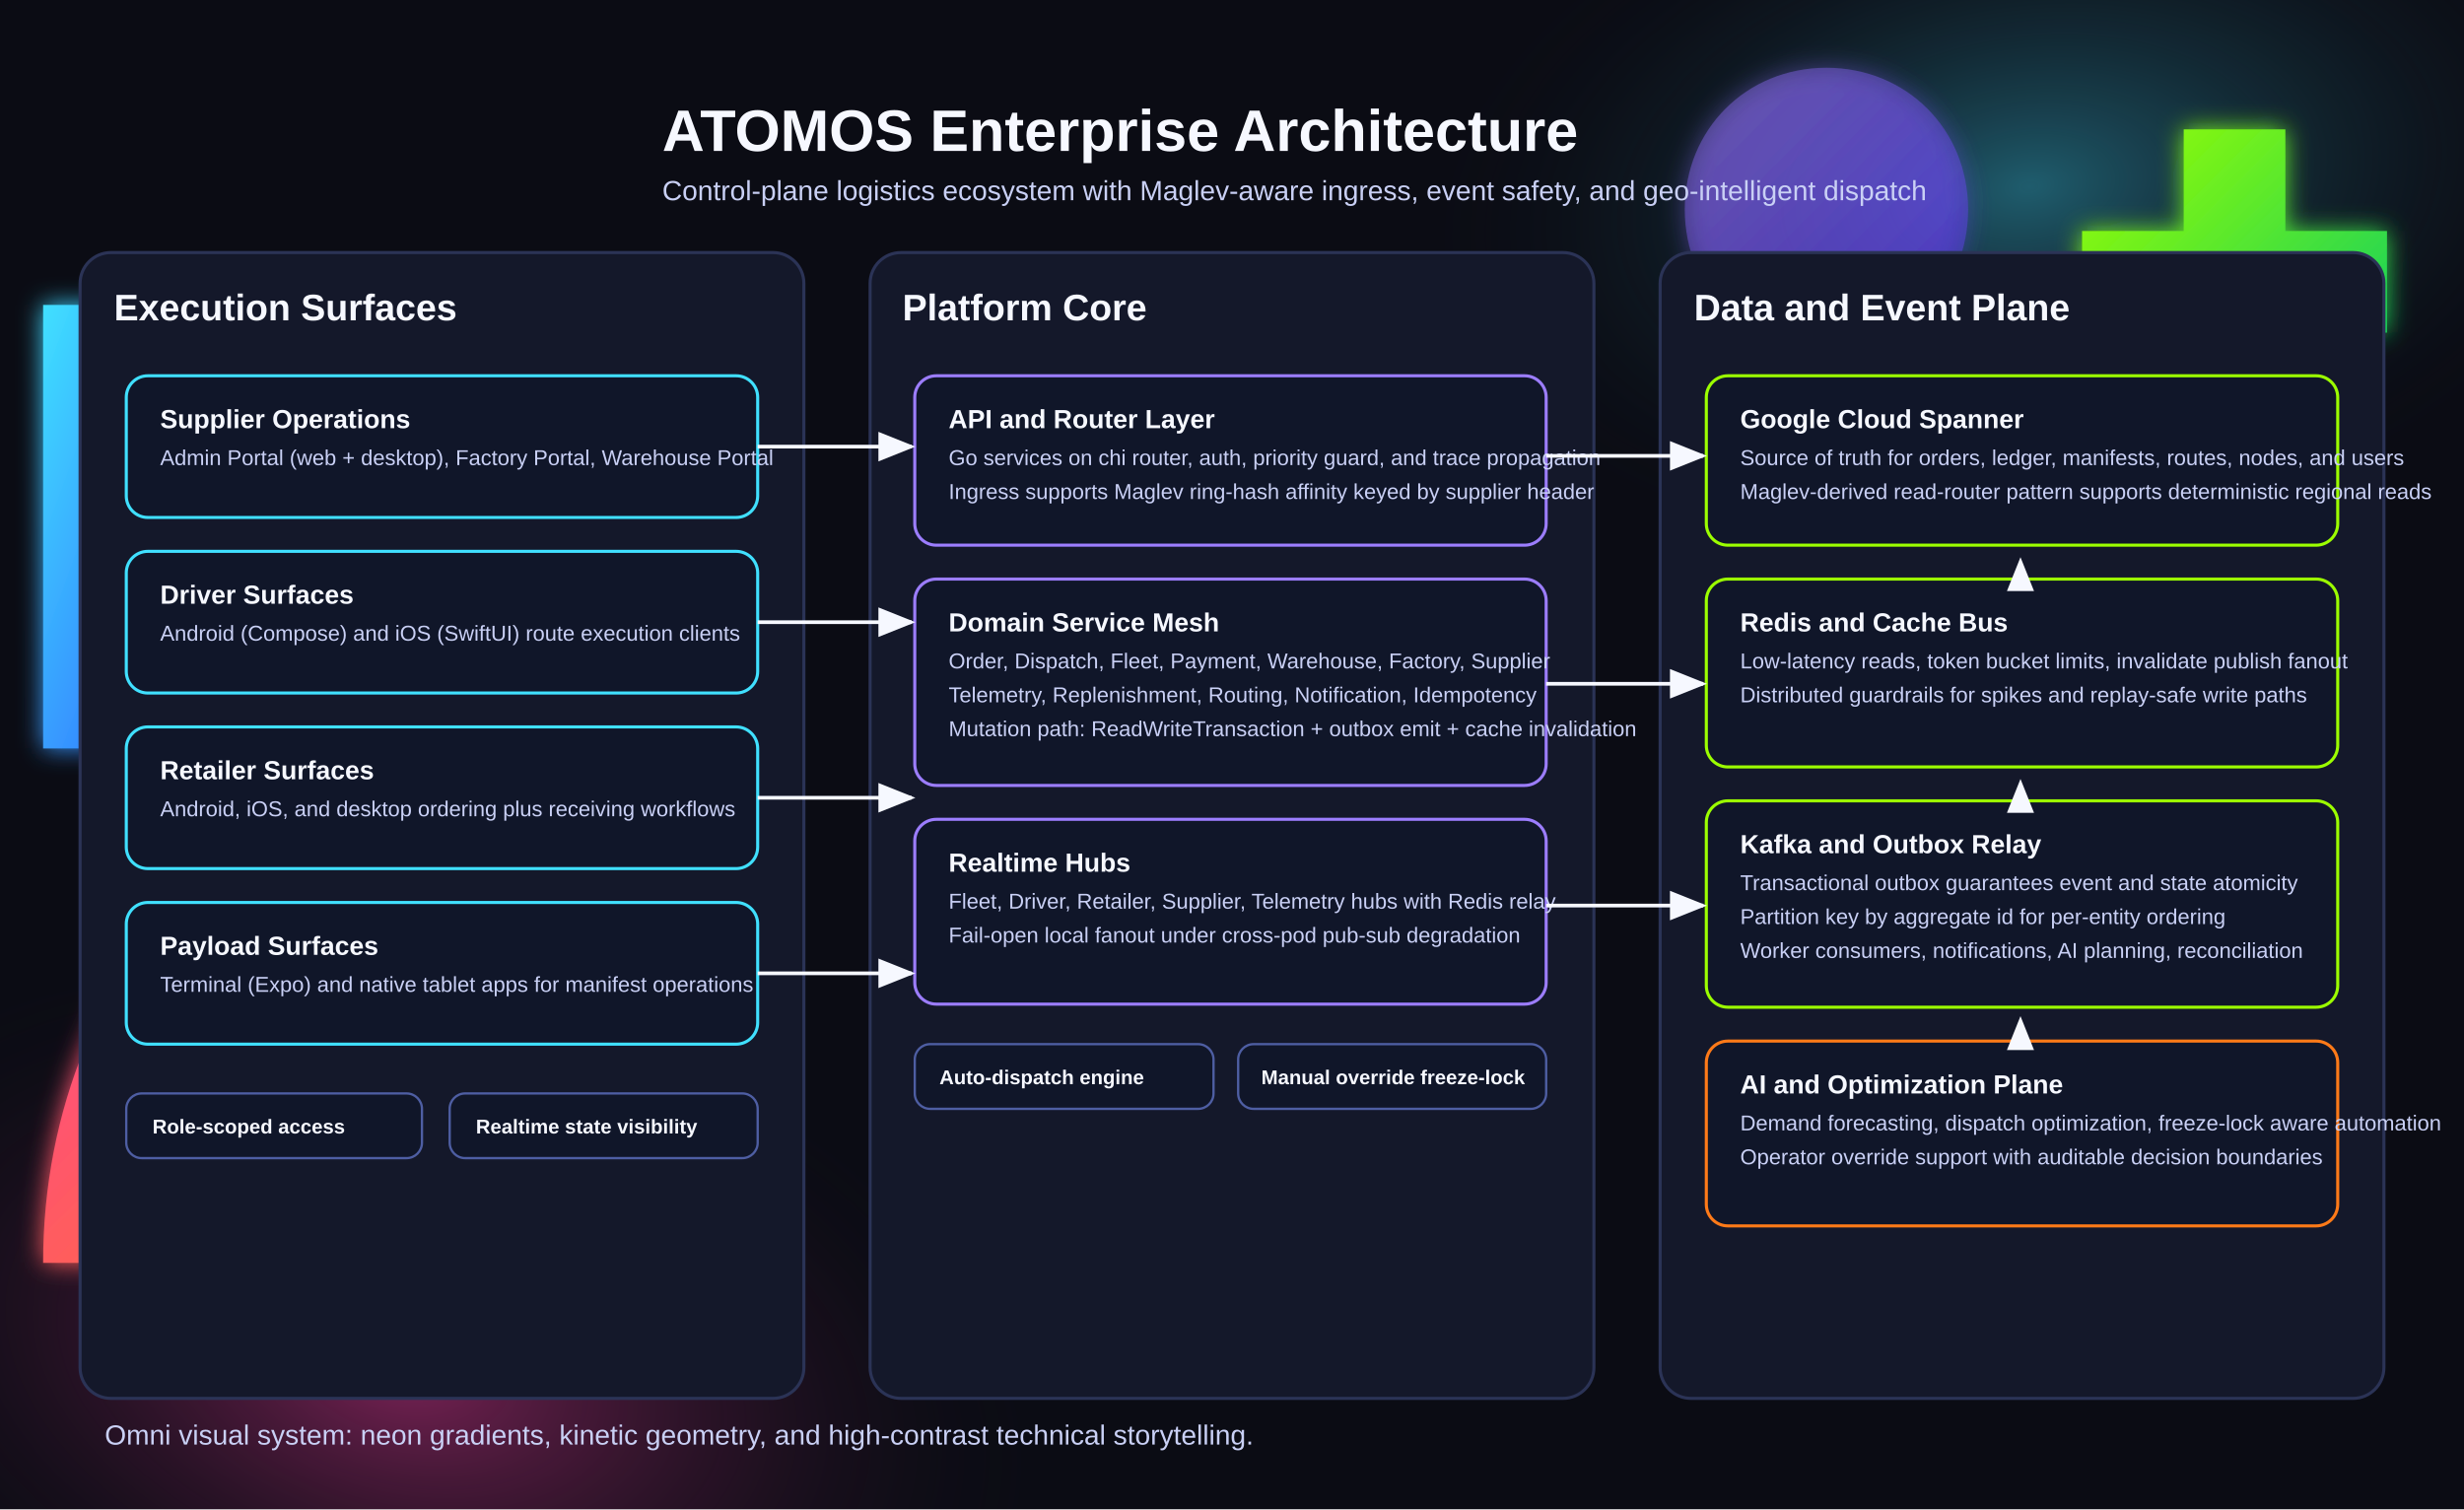
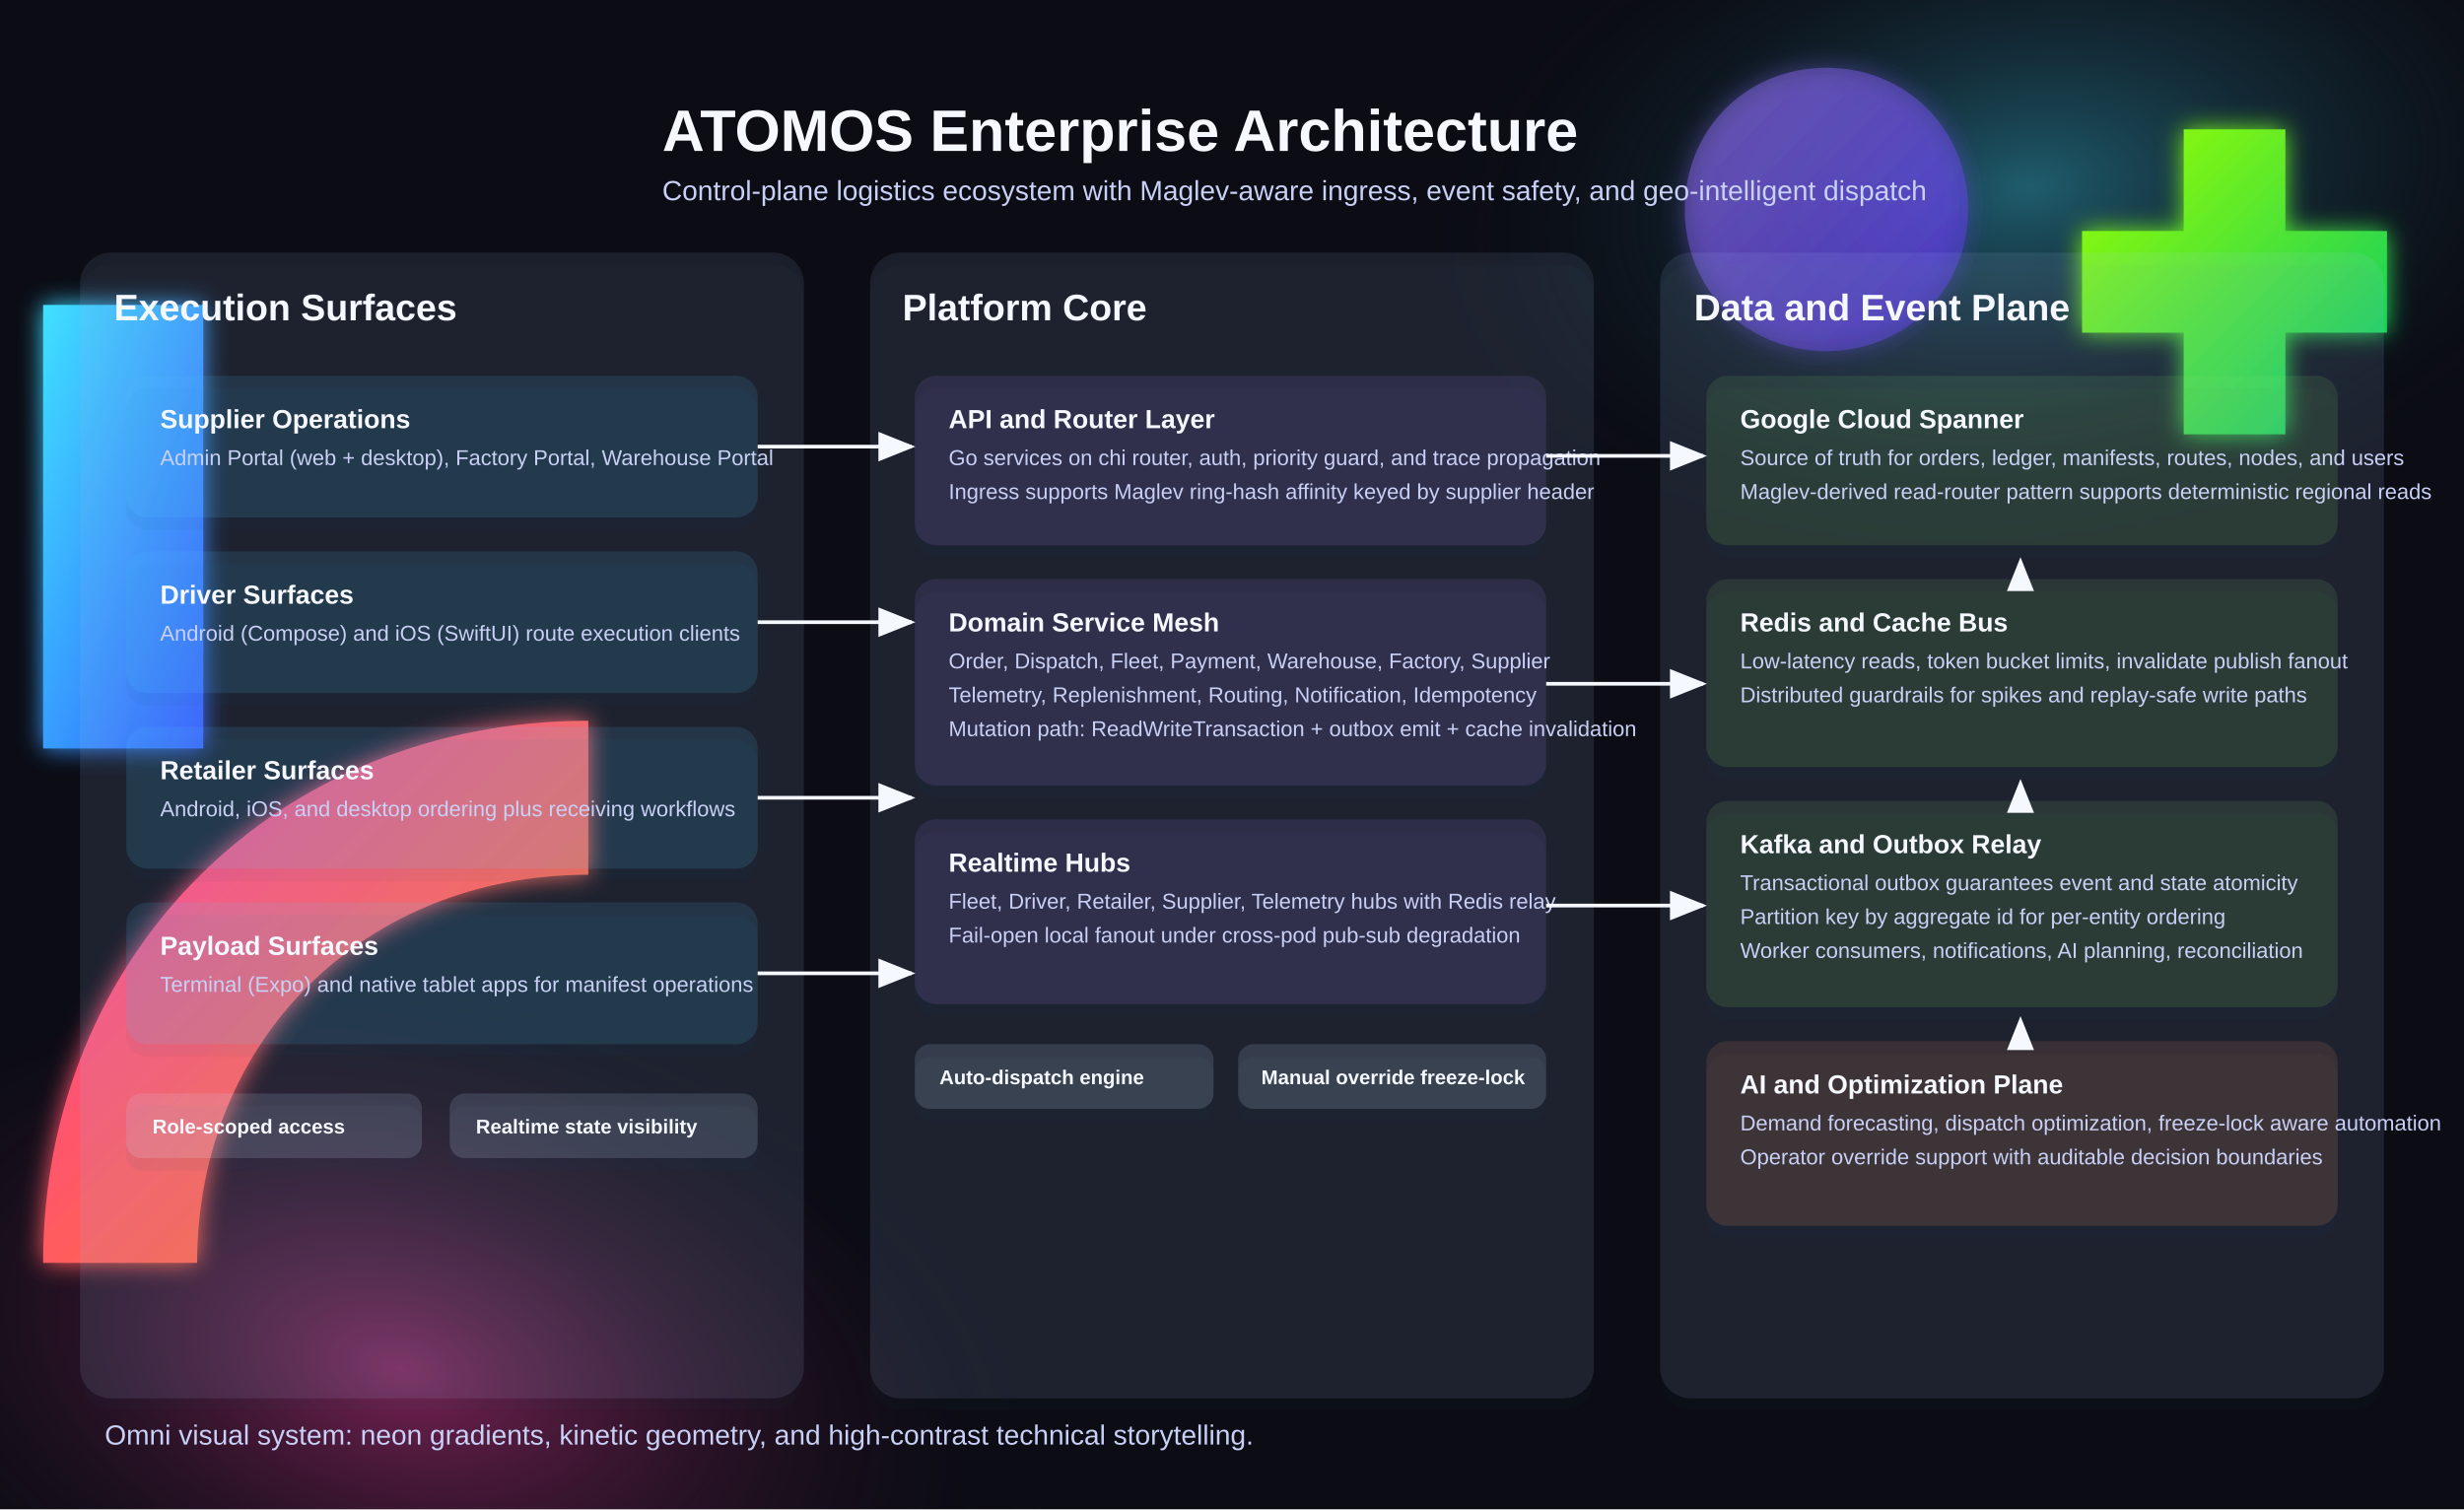
<svg xmlns="http://www.w3.org/2000/svg" width="1600" height="980" viewBox="0 0 1600 980" role="img" aria-label="ATOMOS enterprise architecture overview in omni neon style">
  <defs>
    <linearGradient id="grad-pink" x1="0" y1="0" x2="1" y2="1">
      <stop offset="0%" stop-color="#ff3ea5" />
      <stop offset="100%" stop-color="#ff7a18" />
    </linearGradient>
    <linearGradient id="grad-blue" x1="0" y1="0" x2="1" y2="1">
      <stop offset="0%" stop-color="#40e0ff" />
      <stop offset="100%" stop-color="#2f5bff" />
    </linearGradient>
    <linearGradient id="grad-green" x1="0" y1="0" x2="1" y2="1">
      <stop offset="0%" stop-color="#9cff00" />
      <stop offset="100%" stop-color="#00c96b" />
    </linearGradient>
    <linearGradient id="grad-violet" x1="0" y1="0" x2="1" y2="1">
      <stop offset="0%" stop-color="#9c7dff" />
      <stop offset="100%" stop-color="#5d2dff" />
    </linearGradient>
    <radialGradient id="glow-a" cx="0" cy="0" r="1" gradientTransform="translate(260 890) rotate(14) scale(430 260)" gradientUnits="userSpaceOnUse">
      <stop offset="0%" stop-color="#ff3ea5" stop-opacity="0.45" />
      <stop offset="100%" stop-color="#0b0c14" stop-opacity="0" />
    </radialGradient>
    <radialGradient id="glow-b" cx="0" cy="0" r="1" gradientTransform="translate(1320 120) rotate(-8) scale(400 240)" gradientUnits="userSpaceOnUse">
      <stop offset="0%" stop-color="#40e0ff" stop-opacity="0.38" />
      <stop offset="100%" stop-color="#0b0c14" stop-opacity="0" />
    </radialGradient>
    <filter id="softGlow" x="-30%" y="-30%" width="160%" height="160%">
      <feGaussianBlur stdDeviation="8" result="blur" />
      <feMerge>
        <feMergeNode in="blur" />
        <feMergeNode in="SourceGraphic" />
      </feMerge>
    </filter>
+     <filter id="glassCard" x="-20%" y="-20%" width="140%" height="160%">
+       <feGaussianBlur in="SourceAlpha" stdDeviation="0.6" result="edgeBlur" />
+       <feOffset in="edgeBlur" dx="0" dy="8" result="offsetBlur" />
+       <feColorMatrix in="offsetBlur" type="matrix" values="0 0 0 0 0.03 0 0 0 0 0.05 0 0 0 0 0.12 0 0 0 0.42 0" result="shadow" />
+       <feMerge>
+         <feMergeNode in="shadow" />
+         <feMergeNode in="SourceGraphic" />
+       </feMerge>
+     </filter>
    <style>
      .bg { fill: #0b0c14; }
-       .panel { fill: #14182a; stroke: #2b3356; stroke-width: 2; }
+       .panel { fill: rgba(176, 202, 255, 0.10); stroke: none; filter: url(#glassCard); }
      .title { font: 700 38px Arial, sans-serif; fill: #f6f8ff; }
      .subtitle { font: 500 18px Arial, sans-serif; fill: #c9d0f5; }
      .section { font: 700 24px Arial, sans-serif; fill: #f6f8ff; }
      .boxTitle { font: 700 17px Arial, sans-serif; fill: #f6f8ff; }
      .boxText { font: 500 14px Arial, sans-serif; fill: #c9d0f5; }
-       .chip { fill: #101629; stroke: #4e5ea3; stroke-width: 1.5; }
+       .chip { fill: rgba(198, 221, 255, 0.14); stroke: none; filter: url(#glassCard); }
      .chipText { font: 600 13px Arial, sans-serif; fill: #f6f8ff; }
-       .nodeA { fill: #101629; stroke: #40e0ff; stroke-width: 2; }
-       .nodeB { fill: #101629; stroke: #9c7dff; stroke-width: 2; }
-       .nodeC { fill: #101629; stroke: #9cff00; stroke-width: 2; }
-       .nodeD { fill: #101629; stroke: #ff7a18; stroke-width: 2; }
+       .nodeA { fill: rgba(78, 198, 255, 0.12); stroke: none; filter: url(#glassCard); }
+       .nodeB { fill: rgba(161, 129, 255, 0.12); stroke: none; filter: url(#glassCard); }
+       .nodeC { fill: rgba(137, 233, 116, 0.11); stroke: none; filter: url(#glassCard); }
+       .nodeD { fill: rgba(255, 154, 92, 0.12); stroke: none; filter: url(#glassCard); }
      .link { stroke: #f6f8ff; stroke-width: 2.4; fill: none; marker-end: url(#arrow); }
      .linkDashed { stroke: #b8c0ea; stroke-dasharray: 8 6; stroke-width: 2.2; fill: none; marker-end: url(#arrow); }
    </style>
    <marker id="arrow" markerWidth="10" markerHeight="8" refX="9" refY="4" orient="auto" markerUnits="strokeWidth">
      <path d="M0,0 L10,4 L0,8 Z" fill="#f6f8ff" />
    </marker>
  </defs>
  <rect class="bg" x="0" y="0" width="1600" height="980" />
  <rect x="0" y="0" width="1600" height="980" fill="url(#glow-a)" />
  <rect x="0" y="0" width="1600" height="980" fill="url(#glow-b)" />
  <g filter="url(#softGlow)">
    <path d="M28,820 C28,620 180,468 382,468 L382,568 C236,568 128,676 128,820 Z" fill="url(#grad-pink)" />
    <rect x="28" y="198" width="104" height="288" fill="url(#grad-blue)" />
    <path d="M1418,84 l66,0 0,66 66,0 0,66 -66,0 0,66 -66,0 0,-66 -66,0 0,-66 66,0 z" fill="url(#grad-green)" />
    <path d="M1186,44 C1238,44 1278,84 1278,136 C1278,188 1238,228 1186,228 C1134,228 1094,188 1094,136 C1094,84 1134,44 1186,44 Z" fill="url(#grad-violet)" opacity="0.4" />
  </g>
  <text class="title" x="430" y="98">ATOMOS Enterprise Architecture</text>
  <text class="subtitle" x="430" y="130">Control-plane logistics ecosystem with Maglev-aware ingress, event safety, and geo-intelligent dispatch</text>
  <rect class="panel" x="52" y="164" width="470" height="744" rx="20" />
  <rect class="panel" x="565" y="164" width="470" height="744" rx="20" />
  <rect class="panel" x="1078" y="164" width="470" height="744" rx="20" />
  <text class="section" x="74" y="208">Execution Surfaces</text>
  <text class="section" x="586" y="208">Platform Core</text>
  <text class="section" x="1100" y="208">Data and Event Plane</text>
  <rect class="nodeA" x="82" y="244" width="410" height="92" rx="14" />
  <text class="boxTitle" x="104" y="278">Supplier Operations</text>
  <text class="boxText" x="104" y="302">Admin Portal (web + desktop), Factory Portal, Warehouse Portal</text>
  <rect class="nodeA" x="82" y="358" width="410" height="92" rx="14" />
  <text class="boxTitle" x="104" y="392">Driver Surfaces</text>
  <text class="boxText" x="104" y="416">Android (Compose) and iOS (SwiftUI) route execution clients</text>
  <rect class="nodeA" x="82" y="472" width="410" height="92" rx="14" />
  <text class="boxTitle" x="104" y="506">Retailer Surfaces</text>
  <text class="boxText" x="104" y="530">Android, iOS, and desktop ordering plus receiving workflows</text>
  <rect class="nodeA" x="82" y="586" width="410" height="92" rx="14" />
  <text class="boxTitle" x="104" y="620">Payload Surfaces</text>
  <text class="boxText" x="104" y="644">Terminal (Expo) and native tablet apps for manifest operations</text>
  <rect class="chip" x="82" y="710" width="192" height="42" rx="10" />
  <text class="chipText" x="99" y="736">Role-scoped access</text>
  <rect class="chip" x="292" y="710" width="200" height="42" rx="10" />
  <text class="chipText" x="309" y="736">Realtime state visibility</text>
  <rect class="nodeB" x="594" y="244" width="410" height="110" rx="14" />
  <text class="boxTitle" x="616" y="278">API and Router Layer</text>
  <text class="boxText" x="616" y="302">Go services on chi router, auth, priority guard, and trace propagation</text>
  <text class="boxText" x="616" y="324">Ingress supports Maglev ring-hash affinity keyed by supplier header</text>
  <rect class="nodeB" x="594" y="376" width="410" height="134" rx="14" />
  <text class="boxTitle" x="616" y="410">Domain Service Mesh</text>
  <text class="boxText" x="616" y="434">Order, Dispatch, Fleet, Payment, Warehouse, Factory, Supplier</text>
  <text class="boxText" x="616" y="456">Telemetry, Replenishment, Routing, Notification, Idempotency</text>
  <text class="boxText" x="616" y="478">Mutation path: ReadWriteTransaction + outbox emit + cache invalidation</text>
  <rect class="nodeB" x="594" y="532" width="410" height="120" rx="14" />
  <text class="boxTitle" x="616" y="566">Realtime Hubs</text>
  <text class="boxText" x="616" y="590">Fleet, Driver, Retailer, Supplier, Telemetry hubs with Redis relay</text>
  <text class="boxText" x="616" y="612">Fail-open local fanout under cross-pod pub-sub degradation</text>
  <rect class="chip" x="594" y="678" width="194" height="42" rx="10" />
  <text class="chipText" x="610" y="704">Auto-dispatch engine</text>
  <rect class="chip" x="804" y="678" width="200" height="42" rx="10" />
  <text class="chipText" x="819" y="704">Manual override freeze-lock</text>
  <rect class="nodeC" x="1108" y="244" width="410" height="110" rx="14" />
  <text class="boxTitle" x="1130" y="278">Google Cloud Spanner</text>
  <text class="boxText" x="1130" y="302">Source of truth for orders, ledger, manifests, routes, nodes, and users</text>
  <text class="boxText" x="1130" y="324">Maglev-derived read-router pattern supports deterministic regional reads</text>
  <rect class="nodeC" x="1108" y="376" width="410" height="122" rx="14" />
  <text class="boxTitle" x="1130" y="410">Redis and Cache Bus</text>
  <text class="boxText" x="1130" y="434">Low-latency reads, token bucket limits, invalidate publish fanout</text>
  <text class="boxText" x="1130" y="456">Distributed guardrails for spikes and replay-safe write paths</text>
  <rect class="nodeC" x="1108" y="520" width="410" height="134" rx="14" />
  <text class="boxTitle" x="1130" y="554">Kafka and Outbox Relay</text>
  <text class="boxText" x="1130" y="578">Transactional outbox guarantees event and state atomicity</text>
  <text class="boxText" x="1130" y="600">Partition key by aggregate id for per-entity ordering</text>
  <text class="boxText" x="1130" y="622">Worker consumers, notifications, AI planning, reconciliation</text>
  <rect class="nodeD" x="1108" y="676" width="410" height="120" rx="14" />
  <text class="boxTitle" x="1130" y="710">AI and Optimization Plane</text>
  <text class="boxText" x="1130" y="734">Demand forecasting, dispatch optimization, freeze-lock aware automation</text>
  <text class="boxText" x="1130" y="756">Operator override support with auditable decision boundaries</text>
  <path class="link" d="M492 290 L592 290" />
  <path class="link" d="M492 404 L592 404" />
  <path class="link" d="M492 518 L592 518" />
  <path class="link" d="M492 632 L592 632" />
  <path class="link" d="M1004 296 L1106 296" />
  <path class="link" d="M1004 444 L1106 444" />
  <path class="link" d="M1004 588 L1106 588" />
  <path class="linkDashed" d="M1312 676 L1312 662" />
  <path class="linkDashed" d="M1312 520 L1312 508" />
  <path class="linkDashed" d="M1312 376 L1312 364" />
  <text class="subtitle" x="68" y="938">Omni visual system: neon gradients, kinetic geometry, and high-contrast technical storytelling.</text>
</svg>
